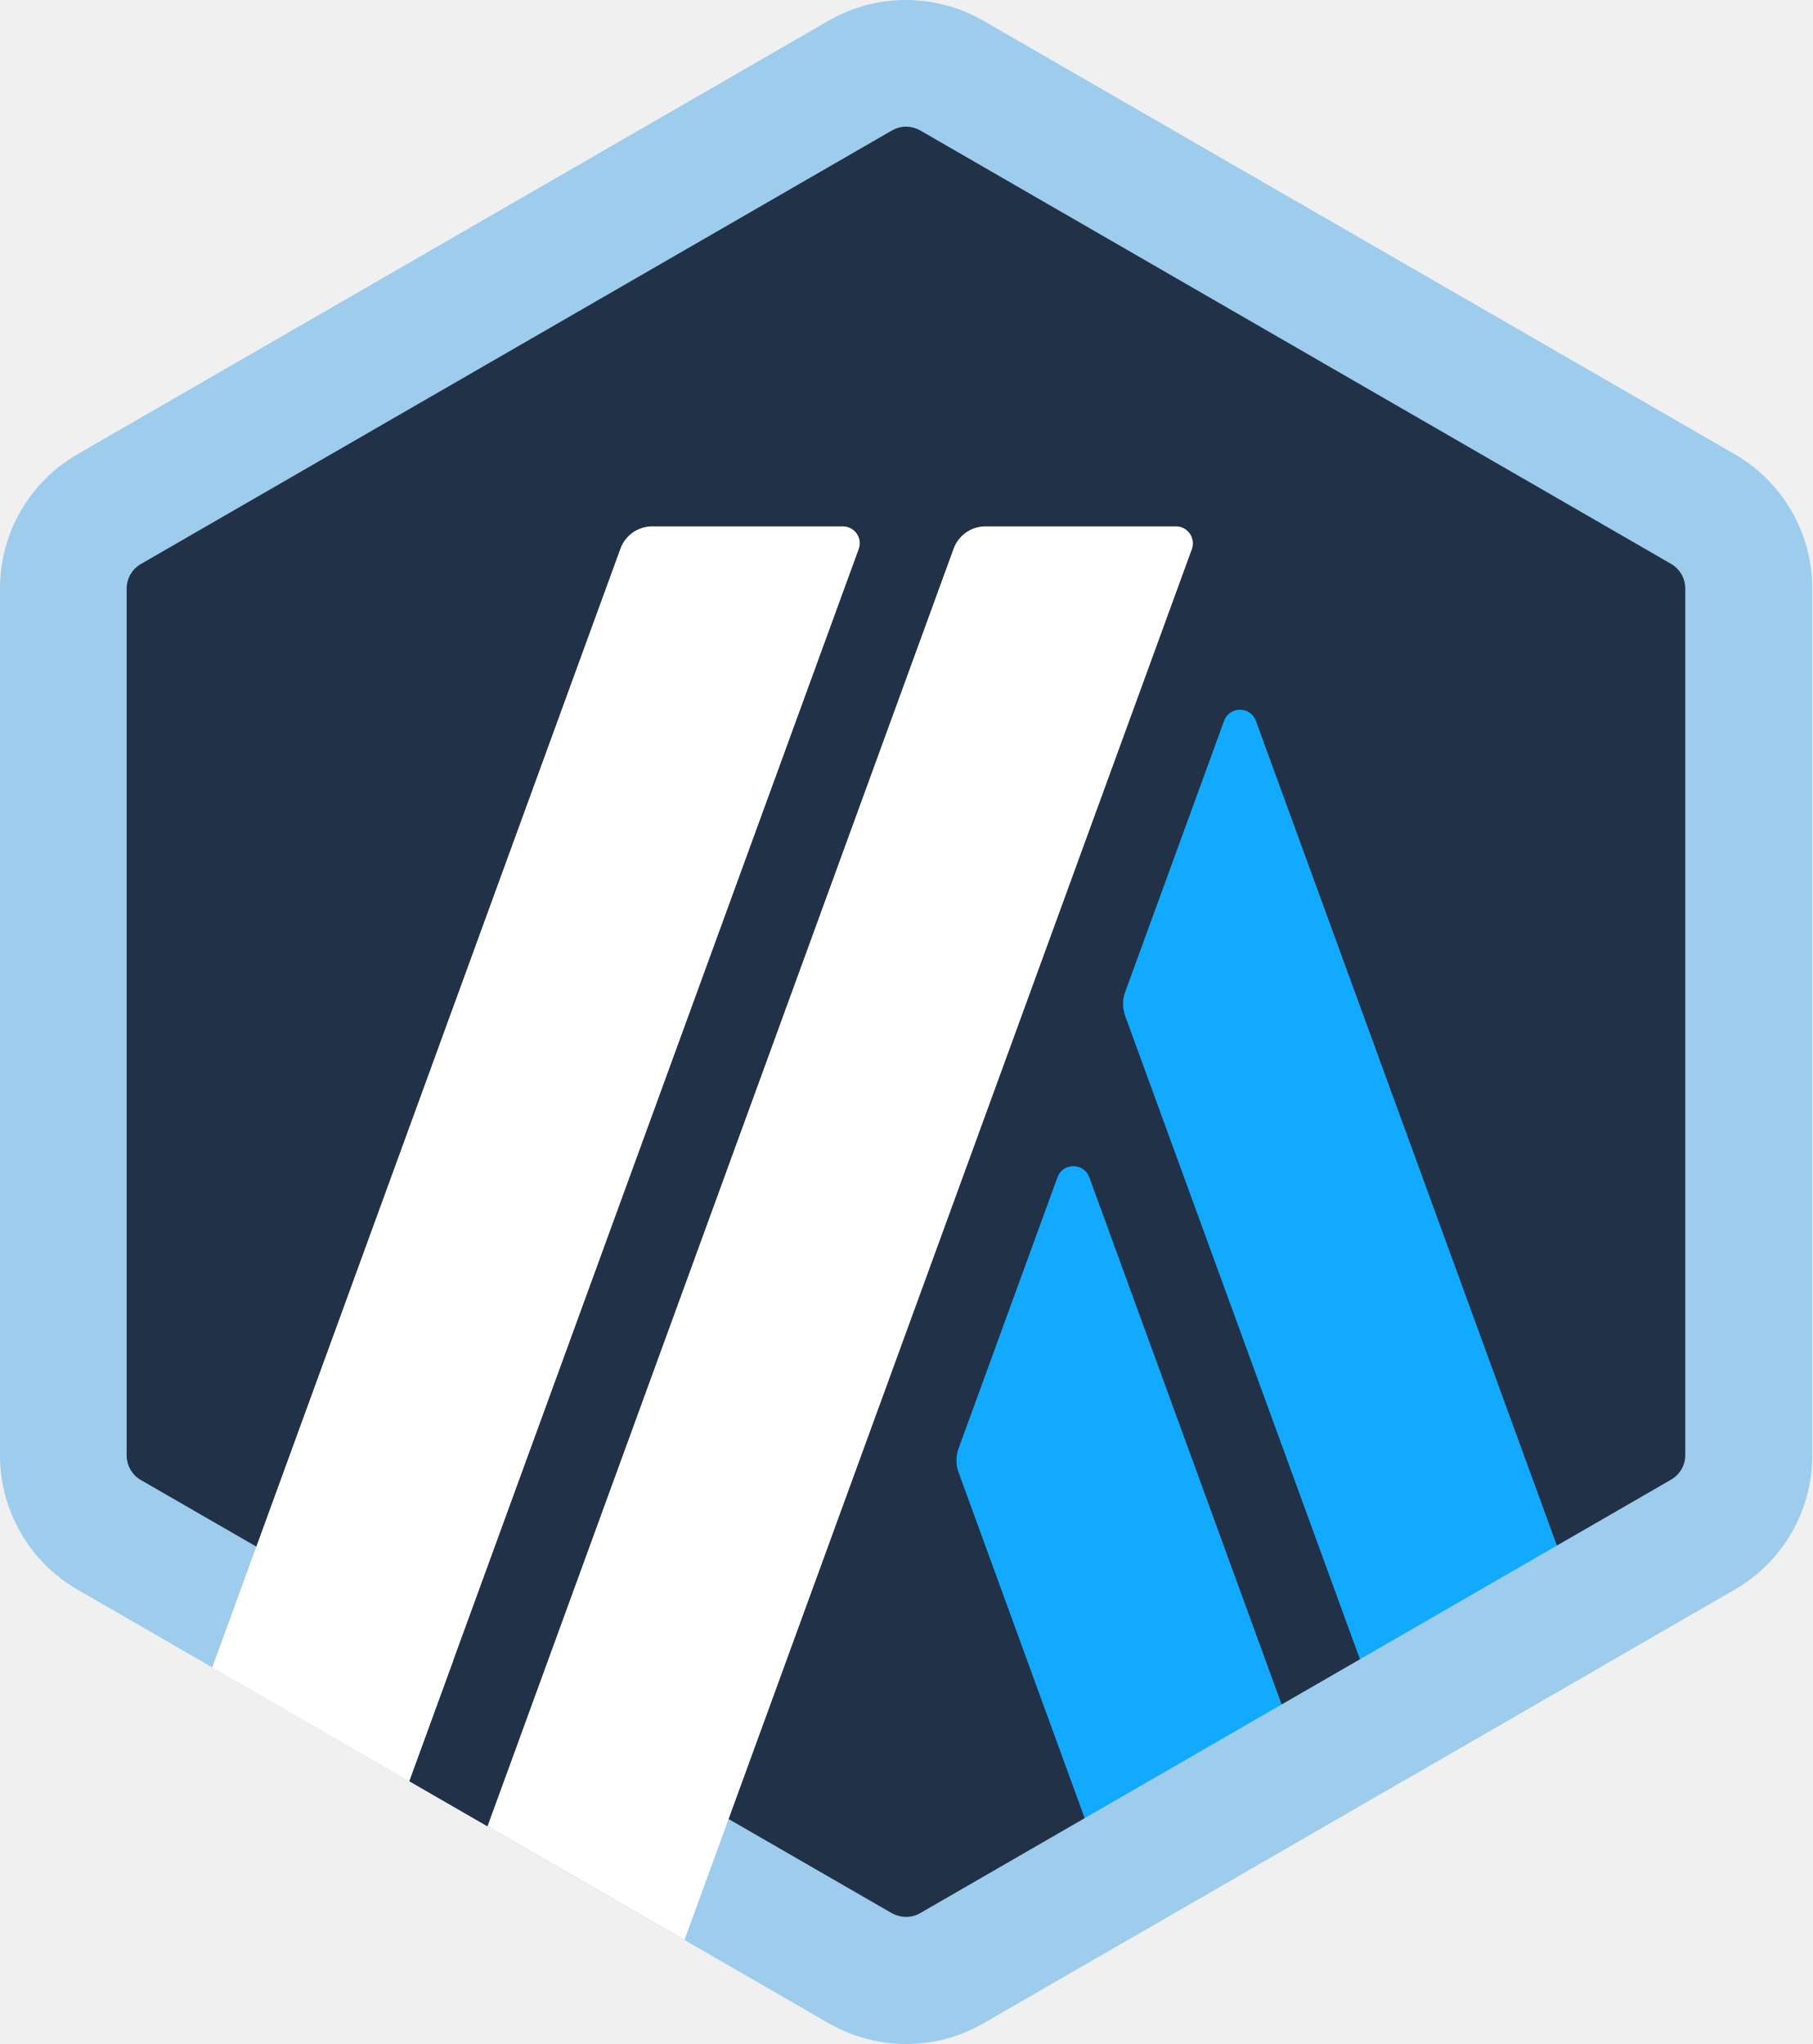
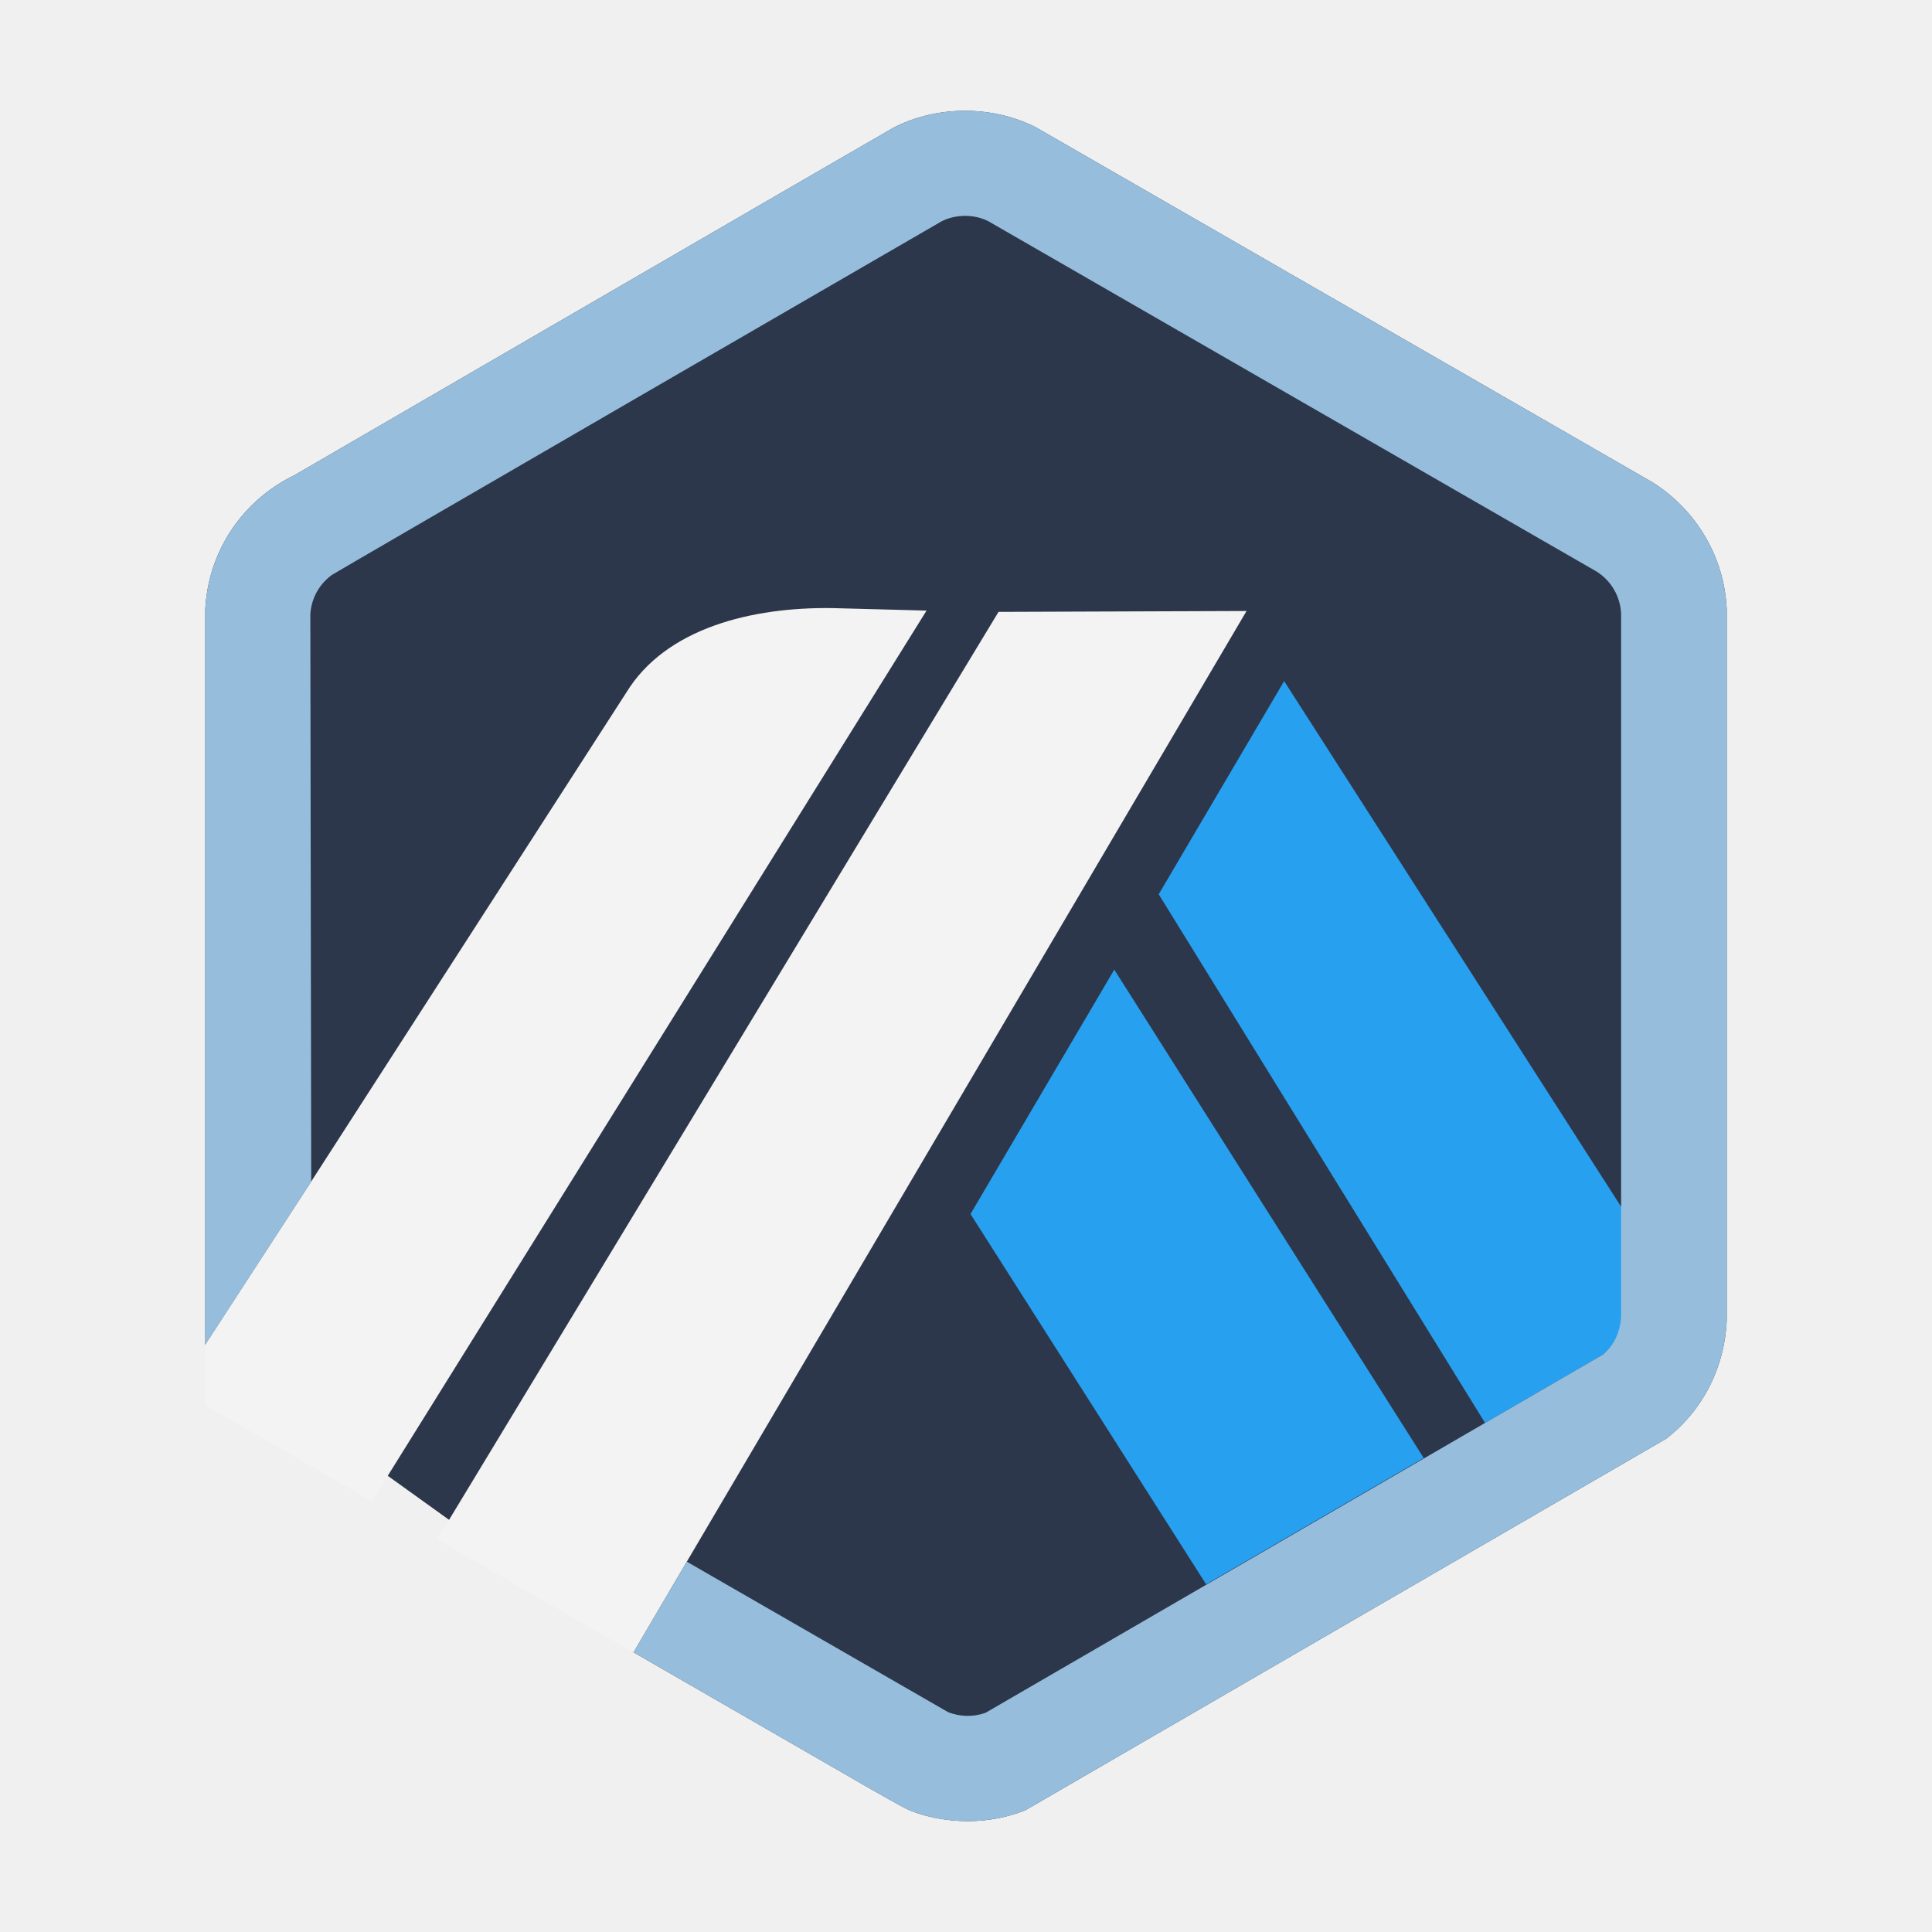
- <svg xmlns="http://www.w3.org/2000/svg" version="1.1" id="svg2" xml:space="preserve" width="1300.08" height="1466.64" viewBox="0 0 1300.08 1466.64">
-   <defs id="defs6">
-     <clipPath clipPathUnits="userSpaceOnUse" id="clipPath16">
-       <path d="M 0,1462.667 H 1921.333 V 0 H 0 Z" id="path14" />
-     </clipPath>
-   </defs>
-   <g id="g8" transform="matrix(1.333333,0,0,-1.333333,-630.8491,1708.445)">
-     <g id="g10">
-       <g id="g12" clip-path="url(#clipPath16)">
-         <g id="g18" transform="translate(510.1369,946.9832)">
-           <path d="m 0,0 v -431.209 c 0,-27.531 14.71,-52.991 38.54,-66.71 L 411.98,-713.57 c 23.83,-13.72 53.17,-13.72 77,0 l 373.439,215.651 c 23.831,13.719 38.54,39.179 38.54,66.71 V 0 c 0,27.53 -14.709,52.99 -38.54,66.71 L 488.98,282.36 c -23.83,13.72 -53.17,13.72 -77,0 L 38.45,66.71 C 14.62,52.99 0,27.53 0,0 Z" style="fill:#213147;fill-opacity:1;fill-rule:nonzero;stroke:none" id="path20" />
-         </g>
-         <g id="g22" transform="translate(1042.086,647.7435)">
-           <path d="m 0,0 -53.26,-146.05 c -1.44,-4.06 -1.44,-8.49 0,-12.551 L 38.36,-409.9 144.33,-348.7 17.14,0 C 14.25,8.03 2.88,8.03 -0.01,0 Z" style="fill:#12aaff;fill-opacity:1;fill-rule:nonzero;stroke:none" id="path24" />
-         </g>
-         <g id="g26" transform="translate(1148.877,893.3636)">
-           <path d="m 0,0 c -2.89,8.03 -14.26,8.03 -17.15,0 l -53.26,-146.05 c -1.44,-4.06 -1.44,-8.49 0,-12.55 L 79.7,-570.04 185.67,-508.841 -0.01,0 Z" style="fill:#12aaff;fill-opacity:1;fill-rule:nonzero;stroke:none" id="path28" />
-         </g>
-         <g id="g30" transform="translate(960.5768,1281.333)">
-           <path d="m 0,0 c -14.35,0 -28.8,-3.7 -41.7,-11.19 l -404.04,-233.25 c -25.82,-14.89 -41.7,-42.43 -41.7,-72.21 v -466.59 c 0,-29.79 15.89,-57.321 41.7,-72.21 l 404.13,-233.34 c 12.91,-7.4 27.26,-11.19 41.7,-11.19 14.439,0 28.8,3.7 41.7,11.19 l 404.13,233.34 c 25.82,14.889 41.7,42.429 41.7,72.21 v 466.59 c 0,29.79 -15.891,57.32 -41.7,72.21 L 41.7,-11.19 C 28.79,-3.7 14.35,0 0,0 m 0,-68.15 c 2.62,0 5.24,-0.72 7.58,-1.99 l 404.13,-233.34 c 4.689,-2.71 7.58,-7.76 7.58,-13.09 v -466.59 c 0,-5.42 -2.891,-10.38 -7.58,-13.09 L 7.58,-1029.59 c -2.26,-1.35 -4.96,-1.99 -7.58,-1.99 -2.62,0 -5.24,0.72 -7.58,1.99 l -404.13,233.16 c -4.69,2.71 -7.58,7.76 -7.58,13.09 v 466.68 c 0,5.42 2.89,10.38 7.58,13.09 L -7.58,-70.23 c 2.35,1.35 4.96,2.08 7.58,2.08" style="fill:#9dcced;fill-opacity:1;fill-rule:nonzero;stroke:none" id="path32" />
-         </g>
-         <g id="g34" transform="translate(693.2966,322.7835)">
-           <path d="M 0,0 37.19,101.819 112.02,39.63 42.06,-24.28 Z" style="fill:#213147;fill-opacity:1;fill-rule:nonzero;stroke:none" id="path36" />
-         </g>
-         <g id="g38" transform="translate(926.5466,998.0735)">
-           <path d="m 0,0 h -102.45 c -7.67,0 -14.53,-4.78 -17.15,-12.01 l -219.62,-602.08 105.97,-61.2 L 8.58,-12.28 C 10.84,-6.32 6.41,0 0,0 Z" style="fill:#ffffff;fill-opacity:1;fill-rule:nonzero;stroke:none" id="path40" />
-         </g>
-         <g id="g42" transform="translate(1105.817,998.0735)">
-           <path d="m 0,0 h -102.45 c -7.67,0 -14.53,-4.78 -17.151,-12.01 L -370.36,-699.49 -264.391,-760.69 8.58,-12.28 C 10.75,-6.32 6.319,0 0,0" style="fill:#ffffff;fill-opacity:1;fill-rule:nonzero;stroke:none" id="path44" />
-         </g>
-       </g>
-     </g>
-   </g>
+ <svg xmlns="http://www.w3.org/2000/svg" width="24" height="24" viewBox="0 0 24 24" fill="none">
+   <path d="M20.529 5.992C21.075 6.336 21.424 6.927 21.45 7.572V16.402C21.426 16.981 21.157 17.516 20.7 17.871L12.735 22.489C12.508 22.578 12.268 22.623 12.021 22.623C11.753 22.623 11.455 22.565 11.248 22.464C11.221 22.451 11.147 22.41 11.038 22.349C10.967 22.309 10.881 22.261 10.785 22.206L7.869 20.525L2.55 16.705V7.568C2.581 6.97 2.878 6.426 3.366 6.076C3.459 6.01 3.557 5.951 3.659 5.902C3.659 5.902 11.046 1.613 11.11 1.58C11.651 1.308 12.327 1.308 12.867 1.581L20.529 5.992Z" fill="#2D374B" />
+   <path d="M12.056 15.081L14.983 19.681L17.686 18.112L13.842 12.045L12.056 15.081Z" fill="#28A0F0" />
+   <path d="M20.154 16.269L20.152 15.012L15.952 8.461L14.394 11.109L18.448 17.676L19.915 16.825C20.058 16.708 20.145 16.537 20.154 16.351L20.154 16.269Z" fill="#28A0F0" />
+   <path d="M2.55 17.454L4.62 18.649L11.51 7.585L10.341 7.554C9.344 7.54 8.271 7.799 7.779 8.605L3.866 14.677L2.55 16.702V17.454H2.55Z" fill="#F3F3F3" />
+   <path d="M15.485 7.59L12.404 7.601L5.432 19.122L7.869 20.527L8.531 19.401L15.485 7.59Z" fill="#F3F3F3" />
+   <path d="M21.45 7.572C21.424 6.927 21.075 6.336 20.529 5.992L12.867 1.581C12.327 1.308 11.651 1.308 11.11 1.58C11.046 1.613 3.659 5.902 3.659 5.902C3.557 5.951 3.459 6.01 3.366 6.076C2.878 6.426 2.581 6.97 2.55 7.568V16.705L3.866 14.68L3.855 7.63C3.856 7.604 3.86 7.579 3.864 7.554C3.894 7.388 3.986 7.24 4.126 7.14C4.16 7.115 11.673 2.761 11.697 2.749C11.873 2.66 12.098 2.659 12.274 2.746L19.837 7.102C20.015 7.216 20.128 7.409 20.138 7.621V16.354C20.128 16.539 20.055 16.71 19.912 16.827L18.445 17.678L17.689 18.117L14.985 19.686L12.243 21.277C12.095 21.331 11.923 21.328 11.776 21.268L8.532 19.4L7.869 20.525L10.785 22.206C10.881 22.261 10.967 22.309 11.038 22.349C11.147 22.41 11.221 22.451 11.248 22.464C11.455 22.565 11.753 22.623 12.021 22.623C12.268 22.623 12.508 22.578 12.735 22.489L20.7 17.871C21.157 17.516 21.426 16.981 21.45 16.402V7.572Z" fill="#96BEDC" />
</svg>
